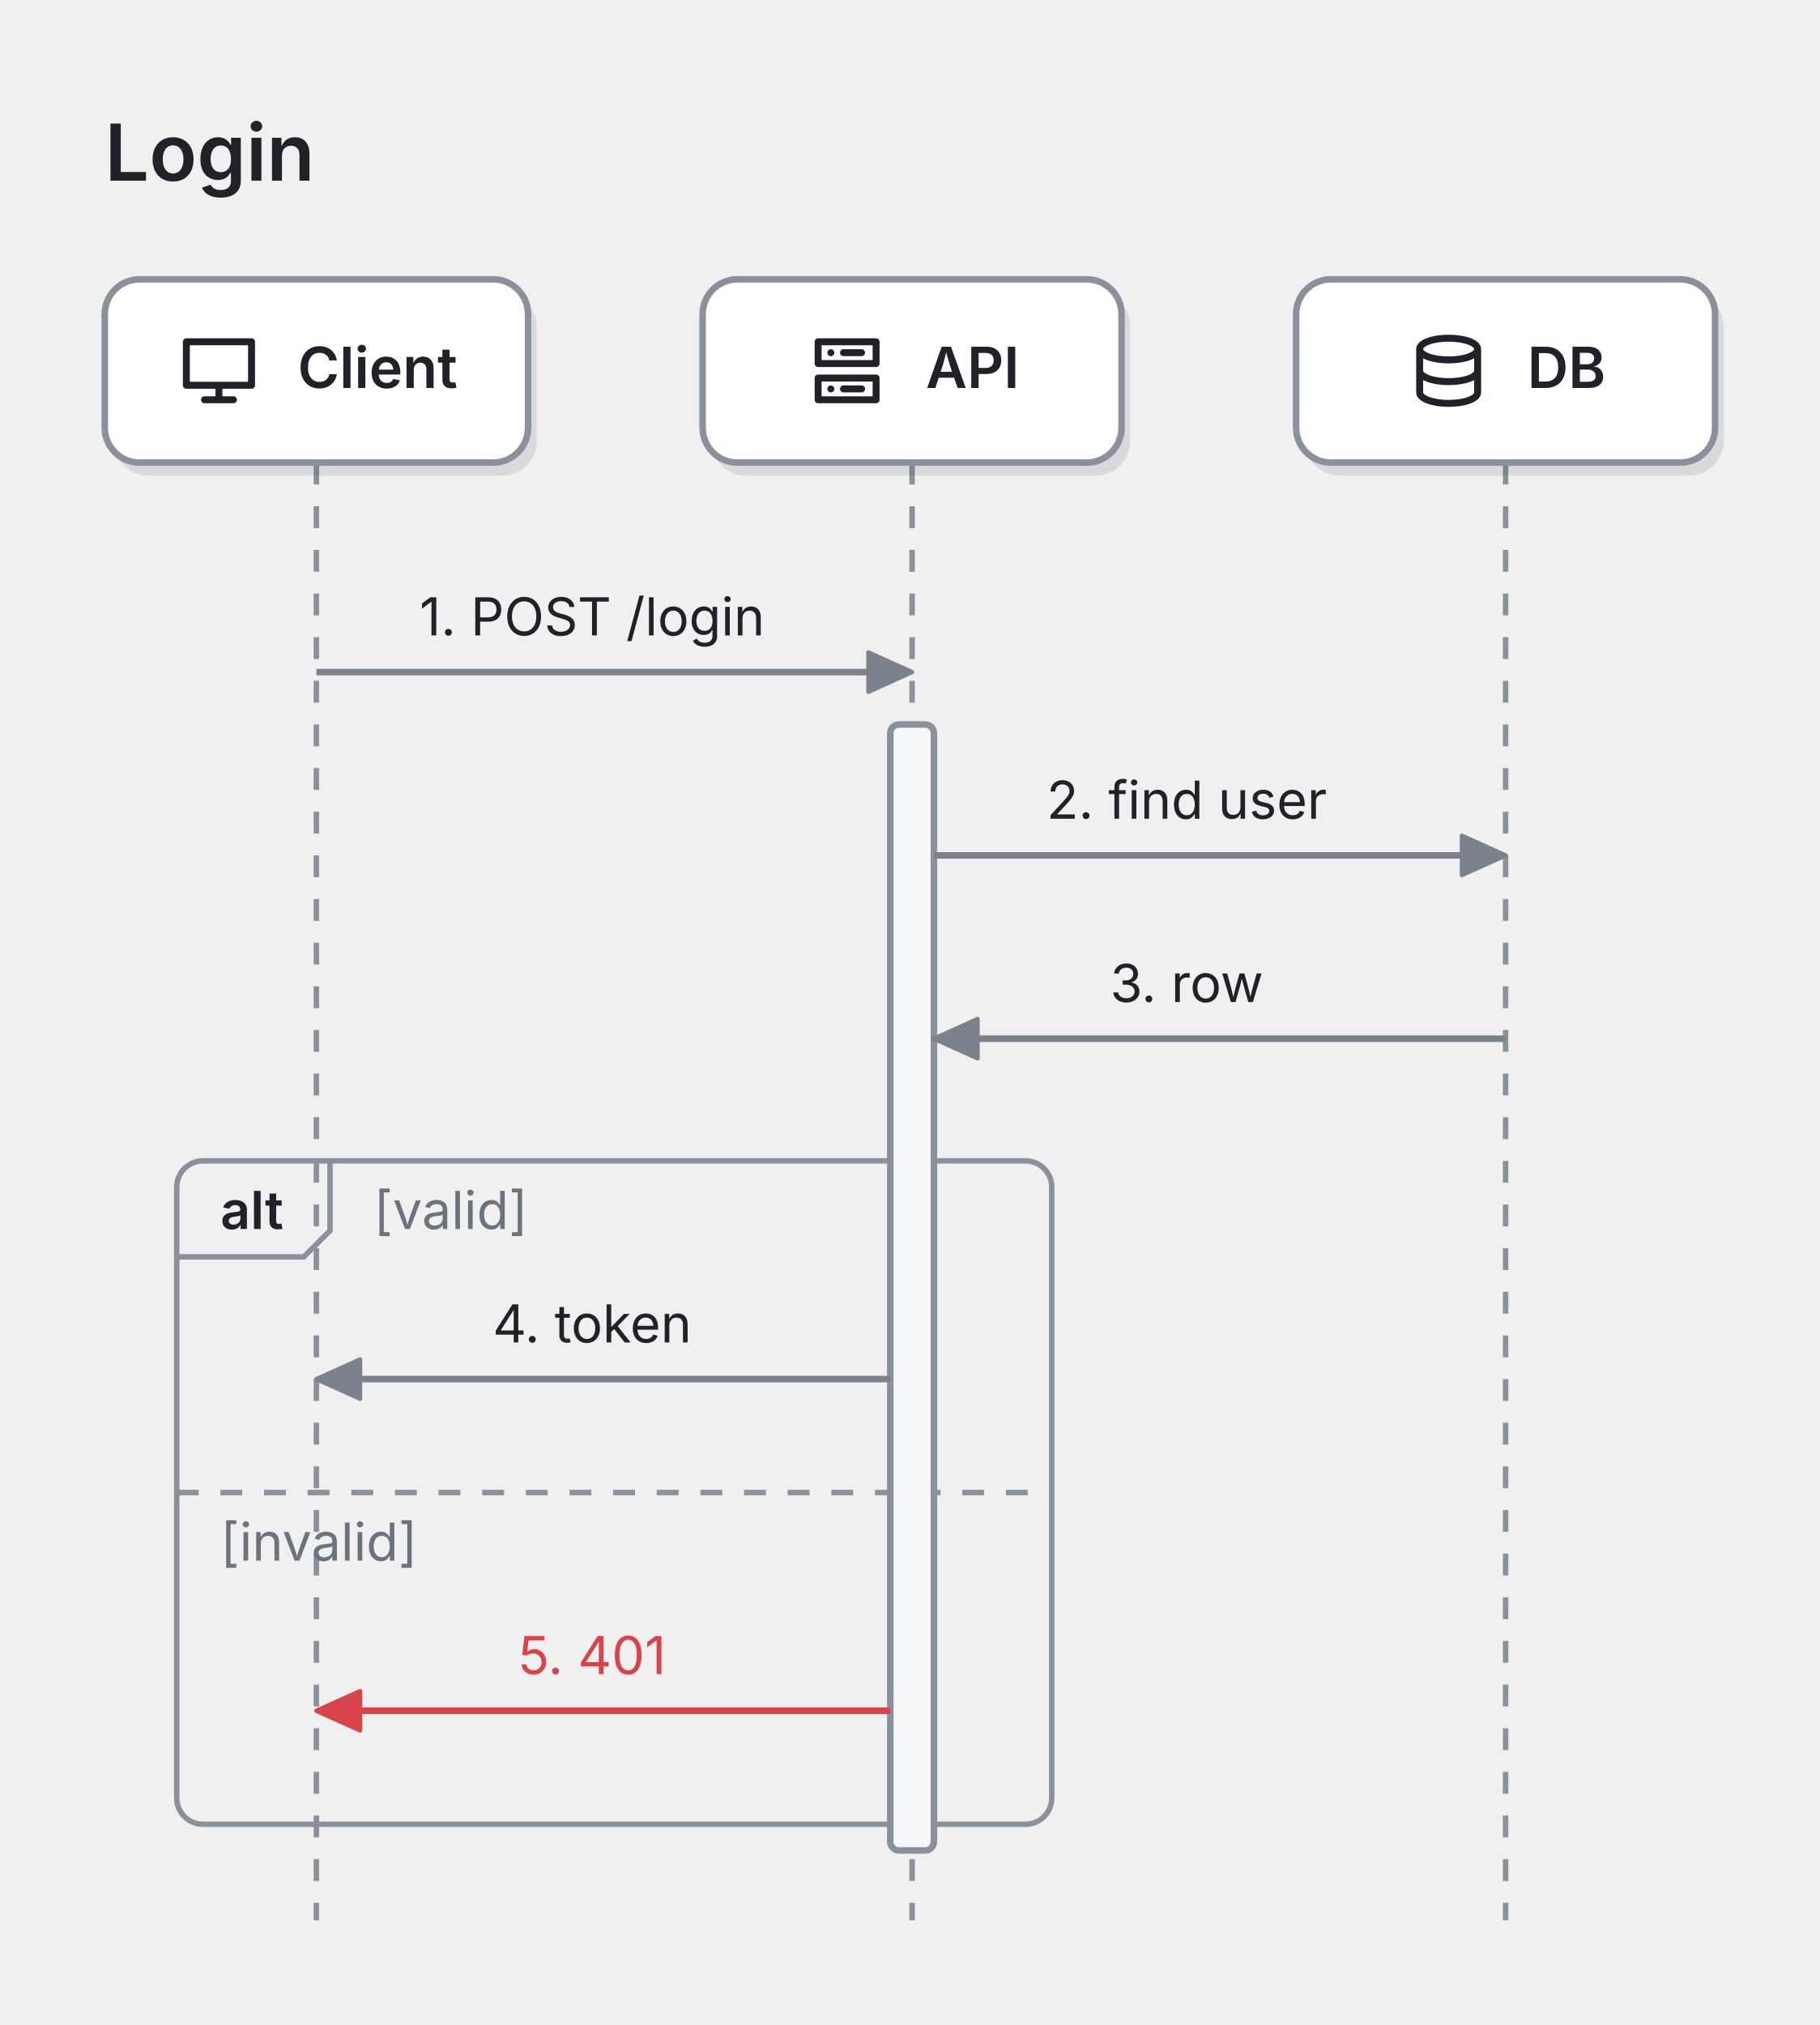
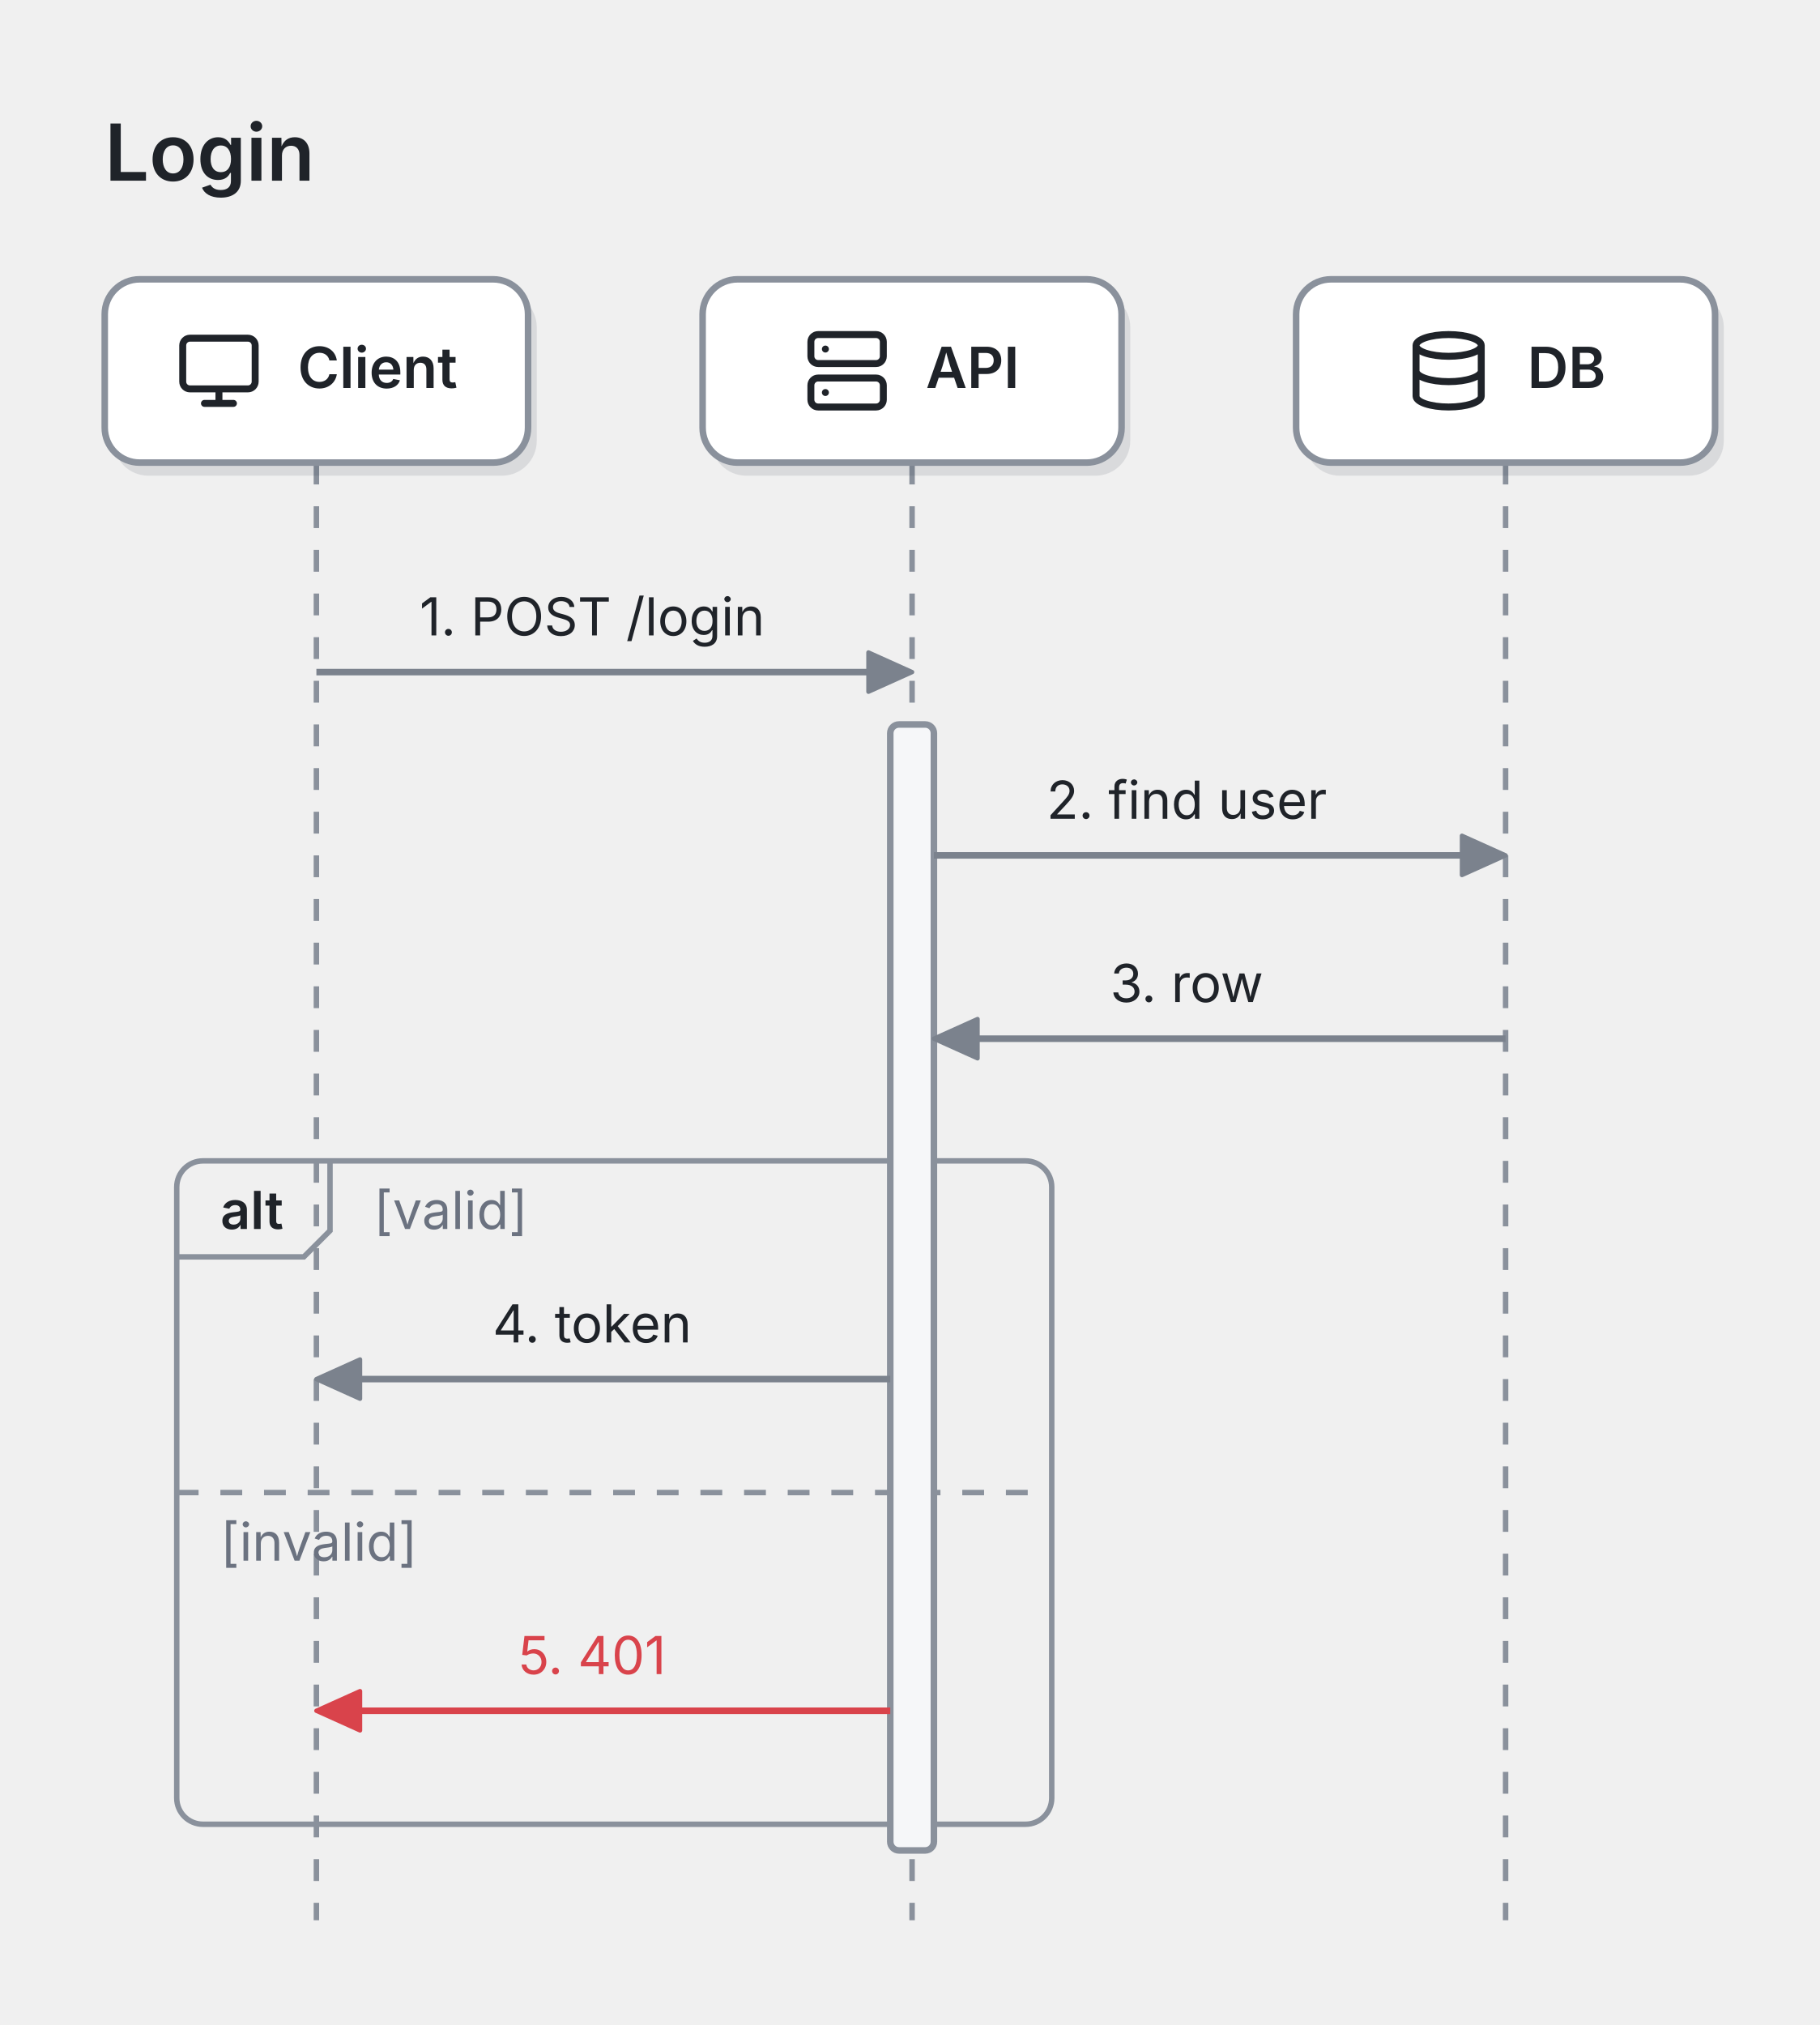
<svg xmlns="http://www.w3.org/2000/svg" width="417" height="464" viewBox="0 0 417 464" font-family="Inter, 'Inter var', system-ui, -apple-system, 'Segoe UI', 'Noto Sans KR', sans-serif" data-diagram="sequence" data-theme="light">
  <polyline points="72.5,106 72.5,440" fill="none" stroke="#8a919c" stroke-width="1.25" stroke-dasharray="5 5" />
  <polyline points="209,106 209,440" fill="none" stroke="#8a919c" stroke-width="1.25" stroke-dasharray="5 5" />
  <polyline points="345,106 345,440" fill="none" stroke="#8a919c" stroke-width="1.25" stroke-dasharray="5 5" />
  <polyline points="75.62,266 75.62,282 69.62,288 40.5,288" fill="none" stroke="#8a919c" stroke-width="1.25" />
  <polyline points="40.5,342 241,342" fill="none" stroke="#8a919c" stroke-width="1.25" stroke-dasharray="5 5" />
  <g data-role="frame">
    <rect x="40.5" y="266" width="200.5" height="152" rx="6" fill="none" stroke="#8a919c" stroke-width="1.25" />
  </g>
  <g data-role="activation">
    <rect x="204" y="166" width="10" height="258" rx="2" fill="#f6f7f9" stroke="#8a919c" stroke-width="1.5" />
  </g>
  <g data-role="column" data-id="Client">
    <rect x="26" y="67" width="97" height="42" rx="8" fill="rgba(15,23,42,0.10)" stroke="none" />
    <rect x="24" y="64" width="97" height="42" rx="8" fill="#ffffff" stroke="#8a919c" stroke-width="1.5" />
  </g>
-   <g data-icon="monitor" transform="translate(40.21 75) scale(0.83)">
-     <path d="M3 4h18v12H3z M8 20h8 M12 16v4" fill="none" stroke="#1f2329" stroke-width="1.92" stroke-linecap="round" stroke-linejoin="round" />
+   <g data-icon="monitor" data-icon-set="lucide" transform="translate(40.21 75) scale(0.83)">
+     <path d="M4 3h16a2 2 0 0 1 2 2v10a2 2 0 0 1 -2 2h-16a2 2 0 0 1 -2 -2v-10a2 2 0 0 1 2 -2Z M8 21L16 21 M12 17L12 21" fill="none" stroke="#1f2329" stroke-width="1.92" stroke-linecap="round" stroke-linejoin="round" />
  </g>
  <text font-size="13" font-weight="600" fill="#1f2329" text-anchor="start" xml:space="preserve">
    <tspan x="68.21" y="88.9">Client</tspan>
  </text>
  <g data-role="column" data-id="API">
    <rect x="163" y="67" width="96" height="42" rx="8" fill="rgba(15,23,42,0.10)" stroke="none" />
    <rect x="161" y="64" width="96" height="42" rx="8" fill="#ffffff" stroke="#8a919c" stroke-width="1.5" />
  </g>
-   <g data-icon="server" transform="translate(184.15 75) scale(0.83)">
-     <path d="M4 4h16v6H4z M4 14h16v6H4z M7.5 7h.01 M7.5 17h.01 M11 7h5 M11 17h5" fill="none" stroke="#1f2329" stroke-width="1.92" stroke-linecap="round" stroke-linejoin="round" />
+   <g data-icon="server" data-icon-set="lucide" transform="translate(184.15 75) scale(0.83)">
+     <path d="M4 2h16a2 2 0 0 1 2 2v4a2 2 0 0 1 -2 2h-16a2 2 0 0 1 -2 -2v-4a2 2 0 0 1 2 -2Z M4 14h16a2 2 0 0 1 2 2v4a2 2 0 0 1 -2 2h-16a2 2 0 0 1 -2 -2v-4a2 2 0 0 1 2 -2Z M6 6L6.01 6 M6 18L6.01 18" fill="none" stroke="#1f2329" stroke-width="1.92" stroke-linecap="round" stroke-linejoin="round" />
  </g>
  <text font-size="13" font-weight="600" fill="#1f2329" text-anchor="start" xml:space="preserve">
    <tspan x="212.15" y="88.9">API</tspan>
  </text>
  <g data-role="column" data-id="DB">
    <rect x="299" y="67" width="96" height="42" rx="8" fill="rgba(15,23,42,0.10)" stroke="none" />
    <rect x="297" y="64" width="96" height="42" rx="8" fill="#ffffff" stroke="#8a919c" stroke-width="1.5" />
  </g>
-   <g data-icon="database" transform="translate(321.99 75) scale(0.83)">
-     <path d="M4 6c0-1.7 3.6-3 8-3s8 1.3 8 3-3.6 3-8 3-8-1.3-8-3z M4 6v12c0 1.7 3.6 3 8 3s8-1.3 8-3V6 M4 12c0 1.7 3.6 3 8 3s8-1.3 8-3" fill="none" stroke="#1f2329" stroke-width="1.92" stroke-linecap="round" stroke-linejoin="round" />
+   <g data-icon="database" data-icon-set="lucide" transform="translate(321.99 75) scale(0.83)">
+     <path d="M3 5a9 3 0 1 0 18 0a9 3 0 1 0 -18 0 M3 5V19A9 3 0 0 0 21 19V5 M3 12A9 3 0 0 0 21 12" fill="none" stroke="#1f2329" stroke-width="1.92" stroke-linecap="round" stroke-linejoin="round" />
  </g>
  <text font-size="13" font-weight="600" fill="#1f2329" text-anchor="start" xml:space="preserve">
    <tspan x="349.99" y="88.9">DB</tspan>
  </text>
  <g data-edge="m72">
    <path d="M72.5 154L201 154" fill="none" stroke="#7b828d" stroke-width="1.5" stroke-linejoin="round" />
    <path d="M209 154L199 149.5L199 158.5Z" fill="#7b828d" stroke="#7b828d" stroke-width="1" stroke-linejoin="round" />
  </g>
  <g data-edge="m123">
    <path d="M214 196L337 196" fill="none" stroke="#7b828d" stroke-width="1.5" stroke-linejoin="round" />
    <path d="M345 196L335 191.5L335 200.5Z" fill="#7b828d" stroke="#7b828d" stroke-width="1" stroke-linejoin="round" />
  </g>
  <g data-edge="m159">
    <path d="M345 238L222 238" fill="none" stroke="#7b828d" stroke-width="1.5" stroke-linejoin="round" />
    <path d="M214 238L224 242.5L224 233.5Z" fill="#7b828d" stroke="#7b828d" stroke-width="1" stroke-linejoin="round" />
  </g>
  <g data-edge="m197">
    <path d="M204 316L80.5 316" fill="none" stroke="#7b828d" stroke-width="1.5" stroke-linejoin="round" />
    <path d="M72.5 316L82.5 320.5L82.5 311.5Z" fill="#7b828d" stroke="#7b828d" stroke-width="1" stroke-linejoin="round" />
  </g>
  <g data-edge="m245">
    <path d="M204 392L80.5 392" fill="none" stroke="#d9434b" stroke-width="1.5" stroke-linejoin="round" />
    <path d="M72.5 392L82.5 396.5L82.5 387.5Z" fill="#d9434b" stroke="#d9434b" stroke-width="1" stroke-linejoin="round" />
  </g>
  <text font-size="12" fill="#1f2329" text-anchor="middle" xml:space="preserve">
    <tspan x="140.75" y="145.6">1. POST /login</tspan>
  </text>
  <text font-size="12" fill="#1f2329" text-anchor="middle" xml:space="preserve">
    <tspan x="277" y="187.6">2. find user</tspan>
  </text>
  <text font-size="12" fill="#1f2329" text-anchor="middle" xml:space="preserve">
    <tspan x="277" y="229.6">3. row</tspan>
  </text>
  <text font-size="12" font-weight="600" fill="#1f2329" text-anchor="start" xml:space="preserve">
    <tspan x="50.5" y="281.6">alt</tspan>
  </text>
  <text font-size="12" fill="#6b7280" text-anchor="start" xml:space="preserve">
    <tspan x="85.62" y="281.6">[valid]</tspan>
  </text>
  <text font-size="12" fill="#1f2329" text-anchor="middle" xml:space="preserve">
    <tspan x="140.75" y="307.6">4. token</tspan>
  </text>
  <text font-size="12" fill="#6b7280" text-anchor="start" xml:space="preserve">
    <tspan x="50.5" y="357.6">[invalid]</tspan>
  </text>
  <text font-size="12" fill="#d9434b" text-anchor="middle" xml:space="preserve">
    <tspan x="140.75" y="383.6">5. 401</tspan>
  </text>
  <text font-size="18" font-weight="600" fill="#1f2329" text-anchor="start" xml:space="preserve">
    <tspan x="24" y="41.4">Login</tspan>
  </text>
</svg>
